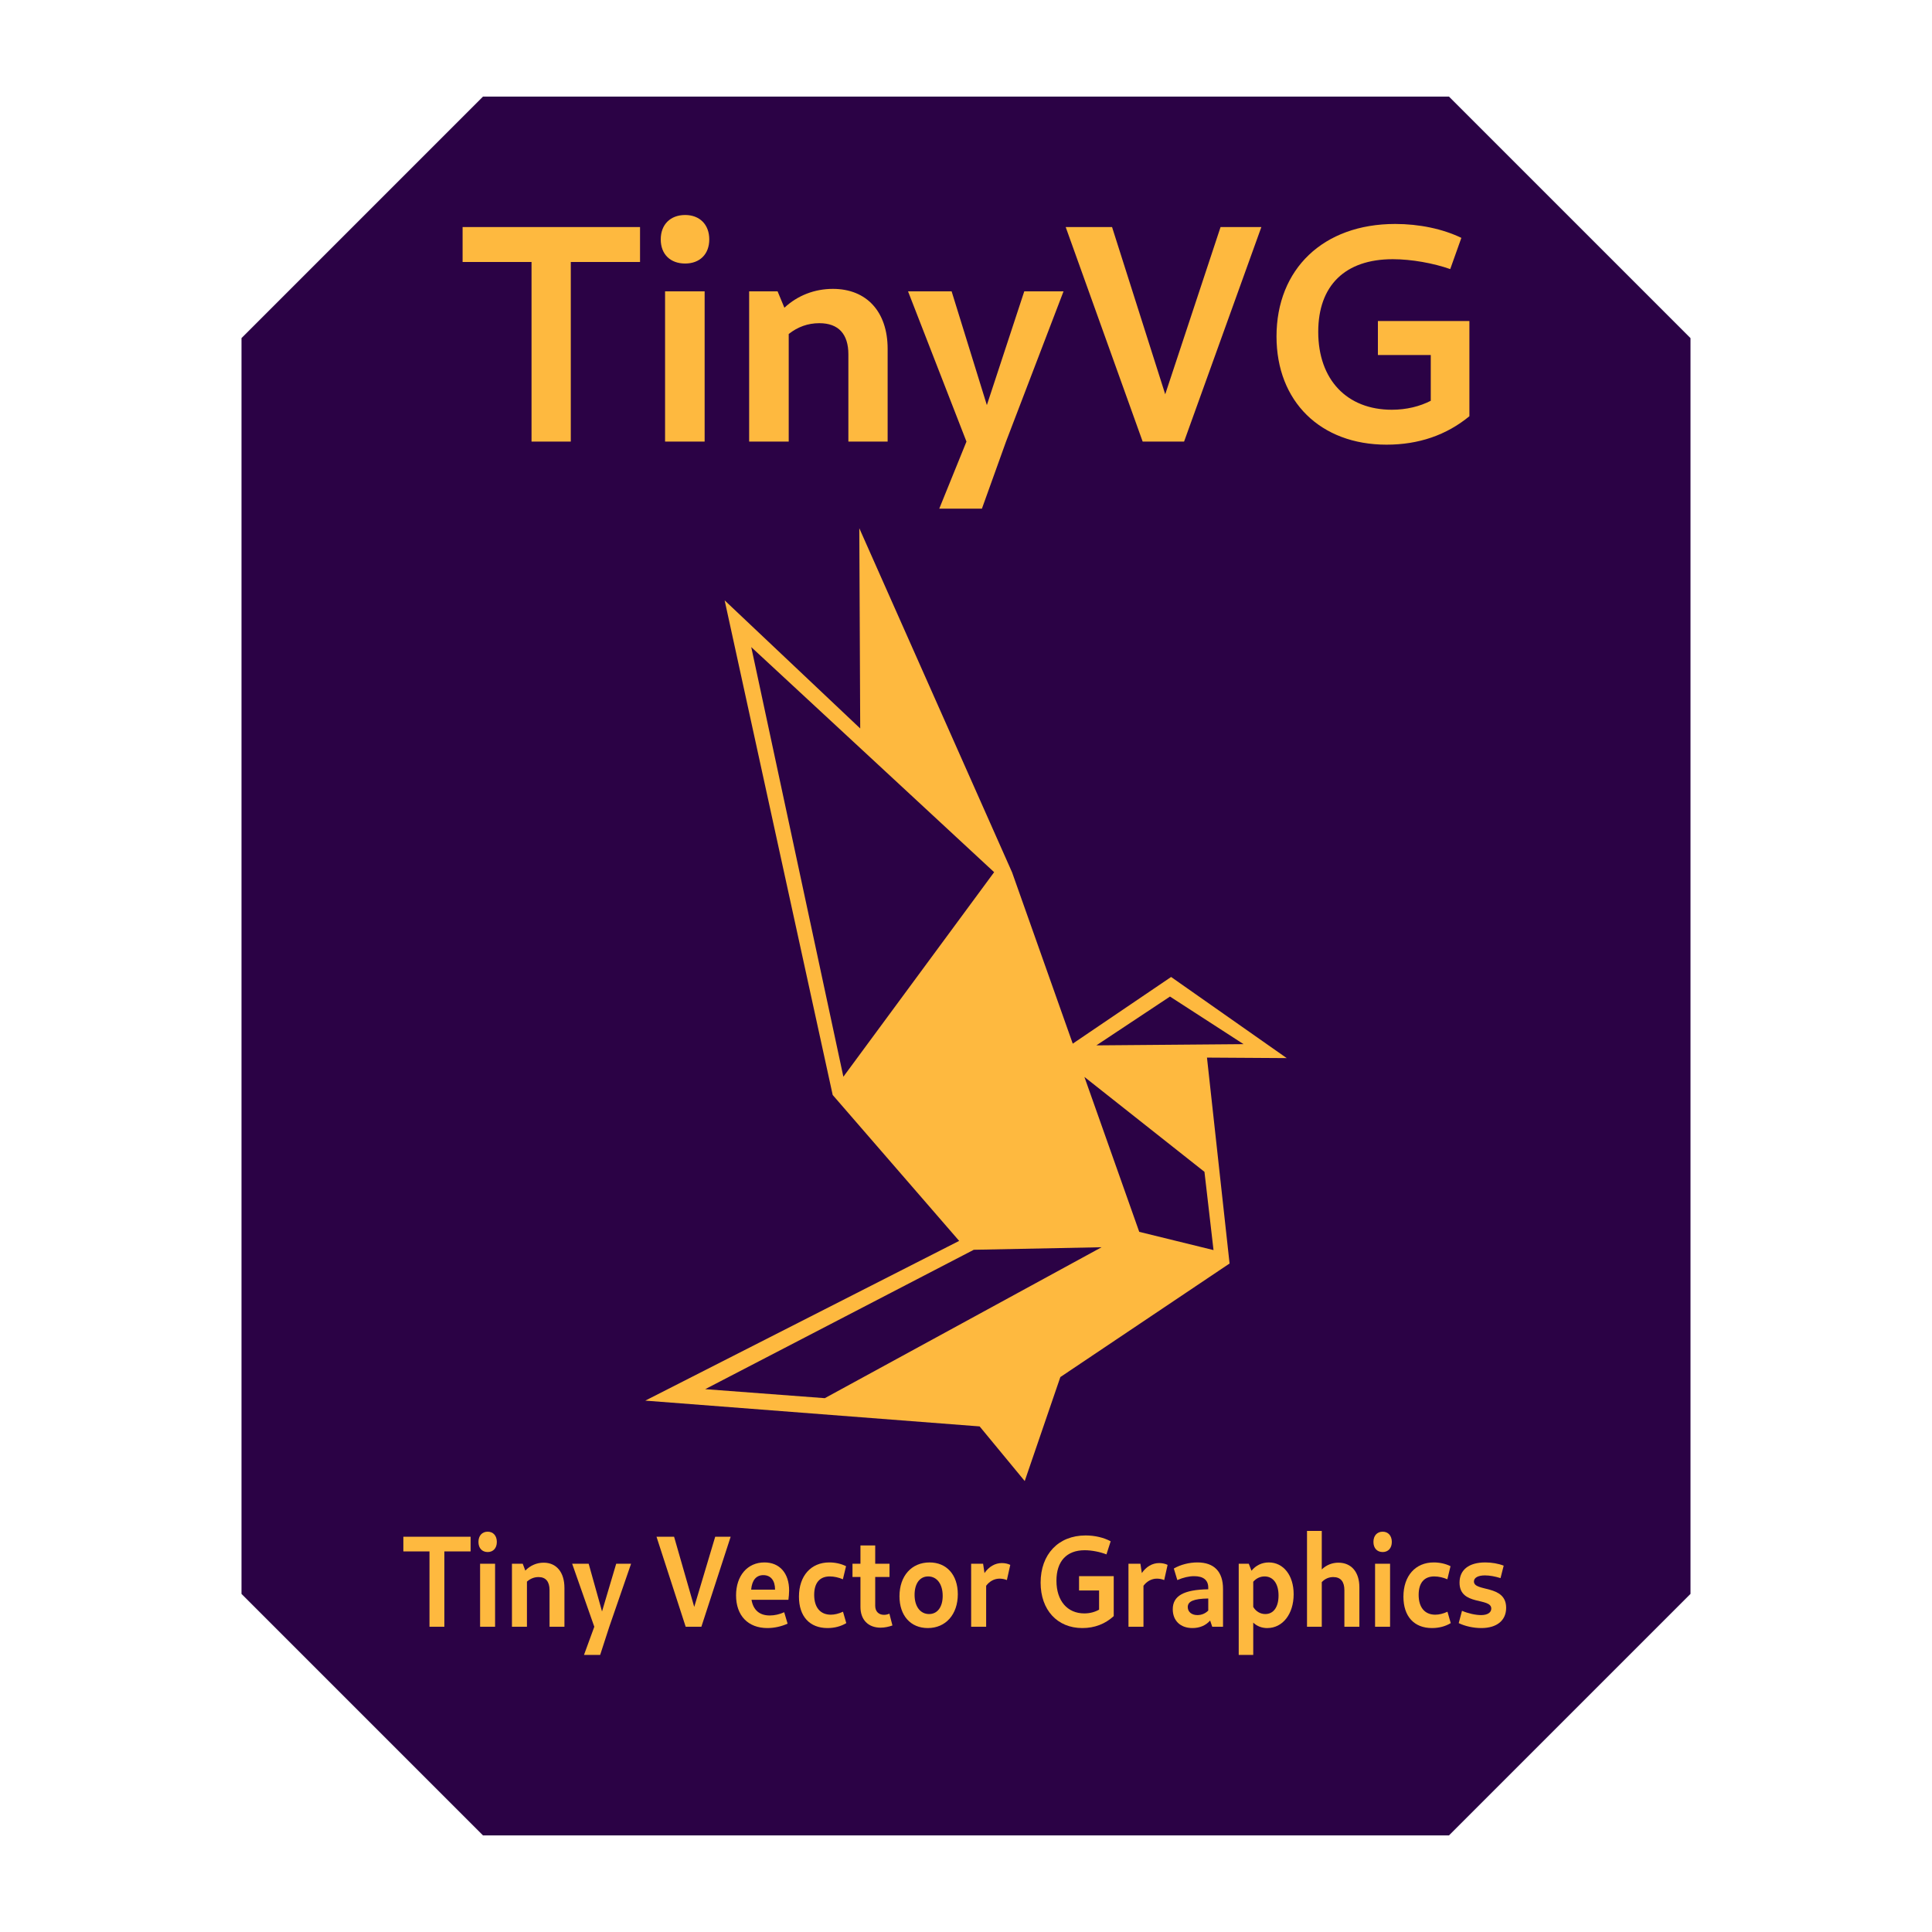
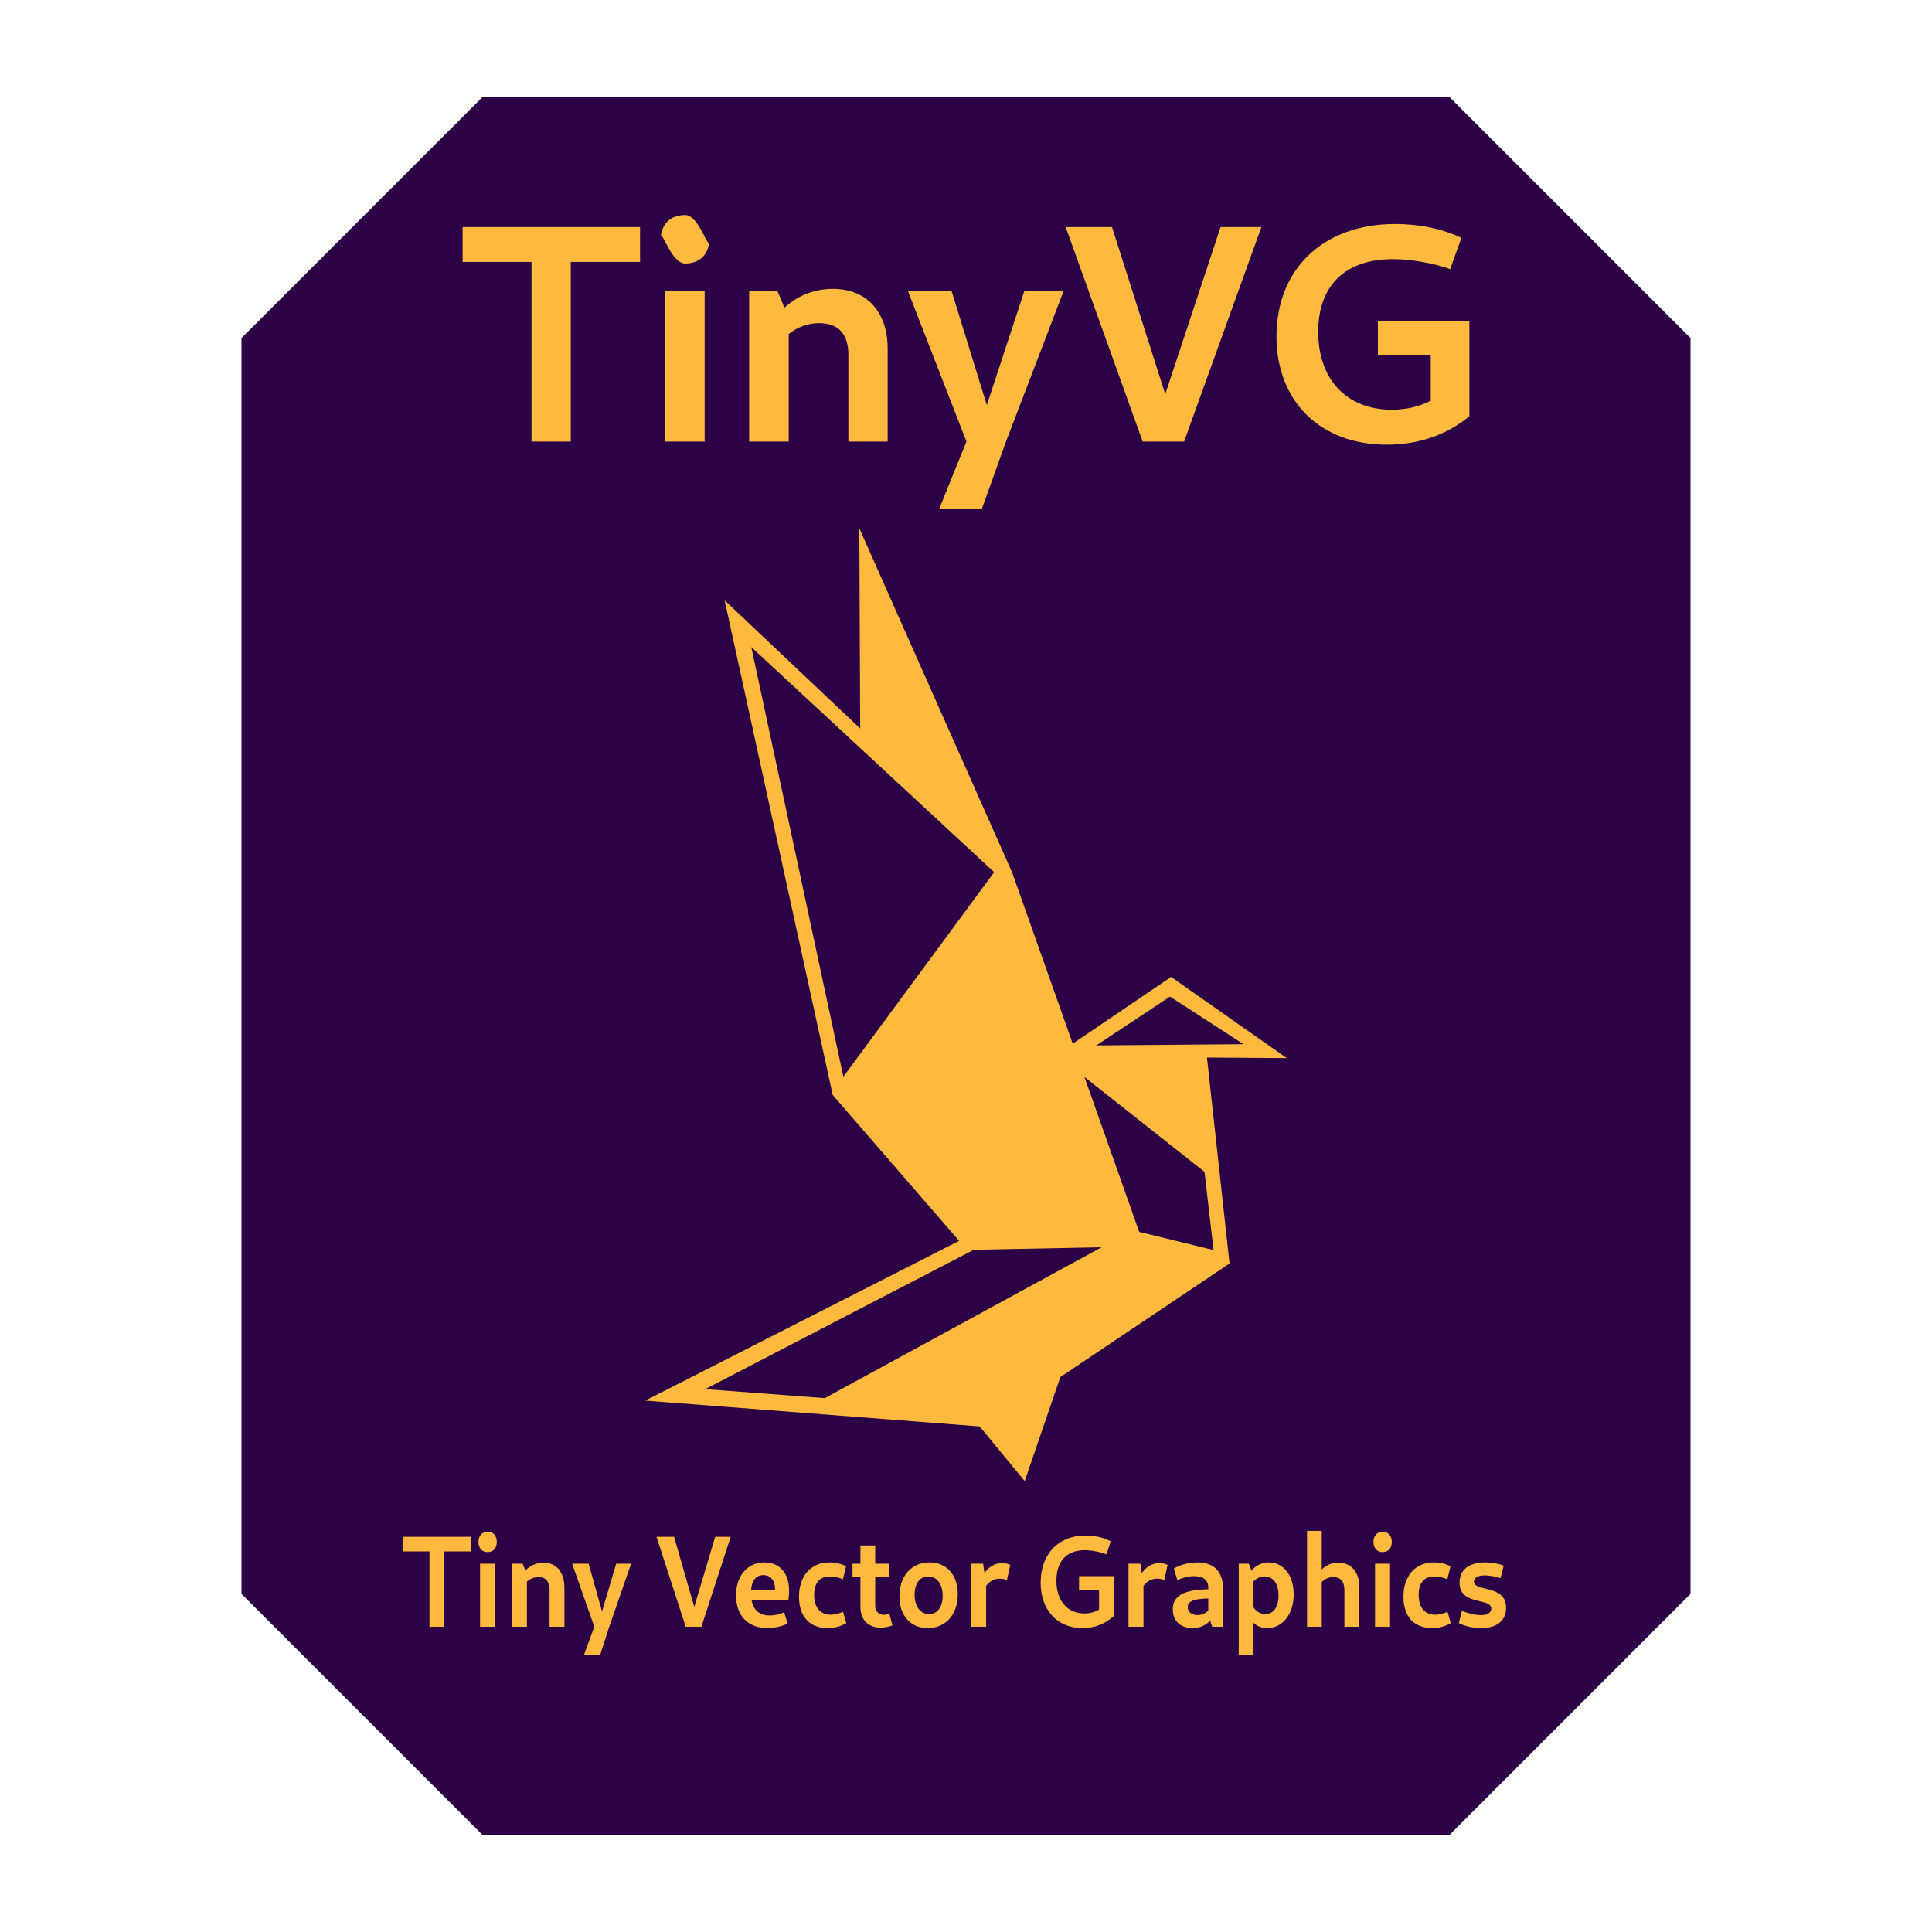
- <svg xmlns="http://www.w3.org/2000/svg" width="200" height="200" viewBox="0 0 200 200" version="1.1" id="svg5">
-   <defs id="defs2" />
-   <g id="layer1" transform="translate(-0.1171578,-99.10381)">
-     <path style="fill:#2b0245;fill-opacity:1;stroke:none;stroke-width:0.265px;stroke-linecap:butt;stroke-linejoin:miter;stroke-opacity:1" d="M 50.117,109.104 H 150.117 l 25,25 v 130 l -25,25 H 50.117 l -25,-25 -1e-6,-130 z" id="path12687" />
-     <g aria-label="Tiny Vector Graphics" transform="matrix(0.9503451,0,0,1.052249,-0.6470466,2.659352)" id="text3058" style="font-weight:bold;font-size:12.76px;line-height:1.25;font-family:Cantarell;-inkscape-font-specification:'Cantarell, Bold';fill:#feb93f;stroke-width:0.319">
-       <path d="m 47.587,251.695 h 1.621 v -7.414 h 2.858 v -1.442 h -7.324 v 1.442 h 2.846 z" id="path835" />
-       <path d="m 53.1,251.695 h 1.633 v -6.202 h -1.633 z m 0.829,-7.35 c 0.6,0 0.995,-0.383 0.995,-0.995 0,-0.612 -0.396,-1.008 -0.995,-1.008 -0.612,0 -1.008,0.396 -1.008,1.008 0,0.613 0.396,0.995 1.008,0.995 z" id="path837" />
-       <path d="m 60.666,251.695 h 1.621 v -3.828 c 0,-1.531 -0.868,-2.476 -2.259,-2.476 -0.753,0 -1.455,0.268 -2.003,0.778 l -0.281,-0.676 h -1.174 v 6.202 h 1.633 v -4.441 c 0.37,-0.293 0.791,-0.447 1.263,-0.447 0.791,0 1.199,0.447 1.199,1.289 z" id="path839" />
-       <path d="m 64.418,254.464 h 1.761 l 0.995,-2.769 2.373,-6.202 h -1.621 l -1.544,4.696 -1.455,-4.696 h -1.799 l 2.412,6.202 z" id="path841" />
-       <path d="m 75.494,251.695 h 1.71 l 3.19,-8.856 h -1.684 l -2.284,6.903 -2.195,-6.903 h -1.914 z" id="path843" />
-       <path d="m 84.401,251.823 c 0.727,0 1.518,-0.153 2.195,-0.434 l -0.37,-1.123 c -0.498,0.204 -1.046,0.319 -1.57,0.319 -1.11,0 -1.799,-0.523 -1.991,-1.544 h 4.02 c 0.038,-0.255 0.077,-0.638 0.077,-0.919 0,-1.697 -1.034,-2.756 -2.692,-2.756 -1.85,0 -3.088,1.314 -3.088,3.241 0,1.991 1.302,3.216 3.42,3.216 z m -1.774,-3.777 c 0.089,-0.932 0.549,-1.429 1.327,-1.429 0.804,0 1.276,0.523 1.276,1.429 z" id="path845" />
-       <path d="m 90.947,251.823 c 0.753,0 1.455,-0.166 2.042,-0.485 L 92.631,250.215 c -0.447,0.191 -0.919,0.293 -1.327,0.293 -1.148,0 -1.812,-0.715 -1.812,-1.952 0,-1.174 0.6,-1.812 1.697,-1.812 0.459,0 0.983,0.102 1.429,0.281 l 0.345,-1.289 c -0.536,-0.242 -1.187,-0.37 -1.825,-0.37 -2.003,0 -3.305,1.327 -3.305,3.369 0,1.94 1.161,3.088 3.114,3.088 z" id="path847" />
-       <path d="m 96.74,251.785 c 0.421,0 0.88,-0.089 1.276,-0.217 l -0.332,-1.161 c -0.179,0.077 -0.396,0.115 -0.587,0.115 -0.587,0 -0.957,-0.345 -0.957,-0.88 v -2.846 h 1.557 v -1.302 h -1.557 v -1.799 h -1.608 v 1.799 h -0.868 v 1.302 h 0.868 v 2.948 c 0,1.251 0.829,2.042 2.208,2.042 z" id="path849" />
-       <path d="m 101.87,251.823 c 1.952,0 3.267,-1.34 3.267,-3.33 0,-1.901 -1.212,-3.126 -3.075,-3.126 -1.965,0 -3.279,1.327 -3.279,3.33 0,1.889 1.199,3.126 3.088,3.126 z m 0.14,-1.378 c -0.957,0 -1.582,-0.74 -1.582,-1.889 0,-1.123 0.574,-1.812 1.48,-1.812 0.957,0 1.582,0.753 1.582,1.914 0,1.097 -0.574,1.786 -1.48,1.786 z" id="path851" />
-       <path d="m 106.591,251.695 h 1.633 v -4.032 c 0.37,-0.447 0.893,-0.702 1.467,-0.702 0.255,0 0.561,0.051 0.791,0.14 l 0.37,-1.493 c -0.255,-0.115 -0.587,-0.179 -0.919,-0.179 -0.74,0 -1.416,0.357 -1.889,0.983 l -0.153,-0.919 h -1.302 z" id="path853" />
-       <path d="m 118.701,251.823 c 1.327,0 2.476,-0.396 3.42,-1.174 v -3.93 h -3.777 v 1.404 h 2.182 v 1.889 c -0.447,0.23 -0.995,0.37 -1.608,0.37 -1.85,0 -3.037,-1.238 -3.037,-3.216 0,-1.914 1.11,-2.999 3.075,-2.999 0.778,0 1.684,0.166 2.373,0.408 l 0.459,-1.289 c -0.766,-0.37 -1.735,-0.574 -2.731,-0.574 -2.973,0 -4.9,1.863 -4.9,4.645 0,2.68 1.812,4.466 4.543,4.466 z" id="path855" />
-       <path d="m 123.728,251.695 h 1.633 v -4.032 c 0.37,-0.447 0.893,-0.702 1.467,-0.702 0.255,0 0.561,0.051 0.791,0.14 l 0.37,-1.493 c -0.255,-0.115 -0.587,-0.179 -0.919,-0.179 -0.74,0 -1.416,0.357 -1.889,0.983 l -0.153,-0.919 h -1.302 z" id="path857" />
-       <path d="m 132.852,251.695 h 1.174 v -3.726 c 0,-1.684 -0.957,-2.603 -2.795,-2.603 -0.88,0 -1.837,0.217 -2.565,0.6 l 0.383,1.136 c 0.651,-0.255 1.263,-0.383 1.837,-0.383 0.995,0 1.531,0.383 1.531,1.123 v 0.166 c -2.68,0.038 -3.866,0.651 -3.866,1.965 0,1.123 0.829,1.85 2.144,1.85 0.791,0 1.455,-0.255 1.927,-0.74 z m -0.434,-1.595 c -0.306,0.281 -0.715,0.447 -1.187,0.447 -0.625,0 -1.046,-0.319 -1.046,-0.791 0,-0.561 0.638,-0.817 2.233,-0.842 z" id="path859" />
-       <path d="m 138.849,251.823 c 1.672,0 2.871,-1.378 2.871,-3.33 0,-1.85 -1.11,-3.126 -2.705,-3.126 -0.753,0 -1.416,0.293 -1.889,0.817 l -0.293,-0.689 h -1.097 v 8.971 h 1.582 v -3.177 c 0.396,0.345 0.932,0.536 1.531,0.536 z m -1.531,-2.08 v -2.476 c 0.319,-0.332 0.753,-0.523 1.238,-0.523 0.932,0 1.518,0.715 1.518,1.876 0,1.123 -0.536,1.825 -1.442,1.825 -0.549,0 -1.034,-0.268 -1.314,-0.702 z" id="path861" />
-       <path d="m 147.246,251.695 h 1.633 v -3.892 c 0,-1.493 -0.88,-2.412 -2.284,-2.412 -0.664,0 -1.302,0.217 -1.812,0.664 v -3.79 h -1.608 v 9.43 h 1.608 v -4.39 c 0.357,-0.345 0.791,-0.498 1.251,-0.498 0.804,0 1.212,0.447 1.212,1.289 z" id="path863" />
-       <path d="m 150.589,251.695 h 1.633 v -6.202 h -1.633 z m 0.829,-7.35 c 0.6,0 0.995,-0.383 0.995,-0.995 0,-0.612 -0.396,-1.008 -0.995,-1.008 -0.613,0 -1.008,0.396 -1.008,1.008 0,0.613 0.396,0.995 1.008,0.995 z" id="path865" />
-       <path d="m 156.79,251.823 c 0.753,0 1.455,-0.166 2.042,-0.485 l -0.357,-1.123 c -0.447,0.191 -0.919,0.293 -1.327,0.293 -1.148,0 -1.812,-0.715 -1.812,-1.952 0,-1.174 0.6,-1.812 1.697,-1.812 0.459,0 0.983,0.102 1.429,0.281 l 0.345,-1.289 c -0.536,-0.242 -1.187,-0.37 -1.825,-0.37 -2.003,0 -3.305,1.327 -3.305,3.369 0,1.94 1.161,3.088 3.114,3.088 z" id="path867" />
-       <path d="m 162.162,251.823 c 1.697,0 2.705,-0.753 2.705,-1.991 0,-2.322 -3.509,-1.544 -3.509,-2.59 0,-0.37 0.447,-0.6 1.199,-0.6 0.51,0 1.123,0.102 1.697,0.268 l 0.345,-1.225 c -0.574,-0.204 -1.302,-0.319 -2.003,-0.319 -1.774,0 -2.807,0.715 -2.807,1.991 0,2.31 3.458,1.429 3.458,2.552 0,0.396 -0.421,0.638 -1.11,0.638 -0.6,0 -1.429,-0.166 -2.08,-0.421 l -0.357,1.212 c 0.702,0.306 1.608,0.485 2.463,0.485 z" id="path869" />
-     </g>
-     <path id="path5903" style="fill:#feb93f;fill-opacity:1;stroke:none;stroke-width:1.765;stroke-linecap:round;stroke-linejoin:round;stroke-miterlimit:4;stroke-dasharray:none;stroke-opacity:1" d="m 89.072,153.786 0.094,20.729 -14.034,-13.262 11.185,51.202 13.092,15.105 -32.492,16.536 34.611,2.669 4.669,5.657 3.687,-10.764 17.518,-11.757 -2.339,-21.315 8.254,0.052 -11.967,-8.398 -10.182,6.902 -6.277,-17.724 z m -11.185,12.305 25.143,23.301 -15.607,21.175 z m 43.346,36.176 7.619,4.927 -15.239,0.126 z m -8.858,8.32 12.427,9.824 0.938,8.101 -7.689,-1.888 z m 1.778,17.63 -28.653,15.625 -12.38,-0.933 27.804,-14.429 z" />
-     <g aria-label="TinyVG" id="text3363" style="font-weight:bold;font-size:32px;line-height:1.25;font-family:Cantarell;-inkscape-font-specification:'Cantarell, Bold';fill:#feb93f">
-       <path d="m 55.141,144.816 h 4.064 v -18.592 h 7.168 v -3.616 h -18.368 v 3.616 h 7.136 z" id="path1580" />
-       <path d="m 68.965,144.816 h 4.096 v -15.552 h -4.096 z m 2.08,-18.432 c 1.504,0 2.496,-0.96 2.496,-2.496 0,-1.536 -0.992,-2.528 -2.496,-2.528 -1.536,0 -2.528,0.992 -2.528,2.528 0,1.536 0.992,2.496 2.528,2.496 z" id="path1582" />
-       <path d="m 87.941,144.816 h 4.064 v -9.6 c 0,-3.84 -2.176,-6.208 -5.664,-6.208 -1.888,0 -3.648,0.672 -5.024,1.952 l -0.704,-1.696 h -2.944 v 15.552 h 4.096 v -11.136 c 0.928,-0.736 1.984,-1.12 3.168,-1.12 1.984,0 3.008,1.12 3.008,3.232 z" id="path1584" />
-       <path d="m 97.349,151.76 h 4.416 l 2.496,-6.944 5.952,-15.552 h -4.064 l -3.872,11.776 -3.648,-11.776 h -4.512 l 6.048,15.552 z" id="path1586" />
-       <path d="m 118.405,144.816 h 4.288 l 8,-22.208 h -4.224 l -5.728,17.312 -5.504,-17.312 h -4.8 z" id="path1588" />
-       <path d="m 143.653,145.136 c 3.328,0 6.208,-0.992 8.576,-2.944 v -9.856 h -9.472 v 3.52 h 5.472 v 4.736 c -1.12,0.576 -2.496,0.928 -4.032,0.928 -4.64,0 -7.616,-3.104 -7.616,-8.064 0,-4.8 2.784,-7.52 7.712,-7.52 1.952,0 4.224,0.416 5.952,1.024 l 1.152,-3.232 c -1.92,-0.928 -4.352,-1.44 -6.848,-1.44 -7.456,0 -12.288,4.672 -12.288,11.648 0,6.72 4.544,11.2 11.392,11.2 z" id="path1590" />
-     </g>
-   </g>
+ <svg xmlns="http://www.w3.org/2000/svg" width="200" height="200" viewBox="0 0 200 200">
+   <path style="fill:#2B0245FF;stroke:none;" d="M50,10H150L175,35V165L150,190H50L25,165V35" />
+   <path style="fill:#FEB93FFF;stroke:none;" d="M44.461,168.398H46V160.602H48.719V159.086H41.758V160.602H44.461M49.695,168.398H51.25V161.875H49.695M50.484,160.672C51.055,160.672,51.43,160.266,51.43,159.617C51.43,158.977,51.055,158.562,50.484,158.562C49.906,158.562,49.531,158.977,49.531,159.617C49.531,160.266,49.906,160.672,50.484,160.672M56.891,168.398H58.43V164.375C58.43,162.766,57.602,161.766,56.281,161.766C55.57,161.766,54.898,162.047,54.383,162.586L54.109,161.875H53V168.398H54.547V163.727C54.898,163.422,55.305,163.258,55.75,163.258C56.5,163.258,56.891,163.727,56.891,164.617M60.453,171.312H62.133L63.07,168.398L65.328,161.875H63.789L62.32,166.82L60.938,161.875H59.227L61.523,168.398M70.984,168.398H72.609L75.641,159.086H74.039L71.867,166.344L69.781,159.086H67.961M79.445,168.539A5.141,5.141,0,0,0,81.531,168.078L81.18,166.898A3.664,3.664,0,0,1,79.688,167.234C78.633,167.234,77.977,166.68,77.797,165.609H81.617C81.656,165.344,81.688,164.938,81.688,164.641C81.688,162.859,80.703,161.742,79.133,161.742C77.375,161.742,76.195,163.125,76.195,165.148C76.195,167.25,77.43,168.539,79.445,168.539M77.758,164.562C77.844,163.578,78.281,163.055,79.023,163.055C79.781,163.055,80.234,163.609,80.234,164.562M85.664,168.539C86.383,168.539,87.047,168.359,87.609,168.023L87.266,166.844A3.031,3.031,0,0,1,86.008,167.156C84.914,167.156,84.281,166.398,84.281,165.102C84.281,163.859,84.852,163.195,85.898,163.195C86.336,163.195,86.828,163.297,87.258,163.484L87.586,162.133A3.945,3.945,0,0,0,85.852,161.742C83.945,161.742,82.711,163.141,82.711,165.289C82.711,167.328,83.812,168.539,85.664,168.539M91.172,168.492C91.57,168.492,92.008,168.398,92.383,168.266L92.07,167.047C91.898,167.125,91.695,167.164,91.516,167.164C90.953,167.164,90.602,166.805,90.602,166.242V163.242H92.078V161.875H90.602V159.984H89.07V161.875H88.25V163.242H89.07V166.344C89.07,167.664,89.859,168.492,91.172,168.492M96.047,168.539C97.906,168.539,99.148,167.125,99.148,165.031C99.148,163.031,98,161.742,96.227,161.742C94.359,161.742,93.109,163.141,93.109,165.25C93.109,167.234,94.25,168.539,96.047,168.539M96.18,167.086C95.273,167.086,94.68,166.305,94.68,165.102C94.68,163.914,95.219,163.195,96.086,163.195C96.992,163.195,97.586,163.984,97.586,165.203C97.586,166.359,97.039,167.086,96.18,167.086M100.531,168.398H102.086V164.156C102.438,163.688,102.938,163.422,103.484,163.422C103.727,163.422,104.016,163.477,104.234,163.57L104.586,162A2.016,2.016,0,0,0,103.711,161.812C103.008,161.812,102.367,162.188,101.914,162.844L101.773,161.875H100.531M112.039,168.539C113.305,168.539,114.398,168.117,115.289,167.297V163.164H111.703V164.641H113.773V166.633A3.078,3.078,0,0,1,112.25,167.023C110.492,167.016,109.359,165.719,109.359,163.633C109.359,161.617,110.414,160.477,112.281,160.477C113.023,160.477,113.883,160.656,114.539,160.906L114.977,159.555C114.25,159.164,113.328,158.953,112.383,158.953C109.555,158.945,107.727,160.906,107.727,163.836C107.727,166.656,109.445,168.539,112.039,168.539M116.82,168.398H118.375V164.156C118.727,163.688,119.219,163.422,119.766,163.422C120.008,163.422,120.305,163.477,120.523,163.57L120.867,162A2.016,2.016,0,0,0,120,161.812C119.297,161.812,118.648,162.188,118.203,162.844L118.055,161.875H116.82M125.492,168.398H126.609V164.477C126.609,162.711,125.695,161.742,123.953,161.742C123.117,161.742,122.203,161.969,121.516,162.375L121.875,163.57C122.492,163.297,123.078,163.164,123.625,163.164C124.57,163.164,125.078,163.57,125.078,164.344V164.523C122.531,164.562,121.406,165.203,121.406,166.594C121.406,167.773,122.195,168.539,123.438,168.539C124.195,168.539,124.82,168.266,125.273,167.758M125.078,166.727C124.789,167.023,124.398,167.195,123.953,167.195C123.359,167.195,122.953,166.859,122.953,166.359C122.953,165.773,123.562,165.5,125.078,165.477M131.188,168.539C132.781,168.539,133.922,167.086,133.922,165.031C133.922,163.086,132.867,161.742,131.352,161.742A2.281,2.281,0,0,0,129.555,162.602L129.273,161.875H128.234V171.312H129.734V167.969C130.109,168.336,130.617,168.539,131.188,168.539M129.734,166.344V163.742A1.539,1.539,0,0,1,130.914,163.195C131.797,163.195,132.352,163.945,132.352,165.164C132.352,166.344,131.844,167.086,130.984,167.086C130.461,167.086,130,166.805,129.734,166.344M139.172,168.398H140.719V164.305C140.719,162.734,139.883,161.773,138.555,161.773A2.438,2.438,0,0,0,136.828,162.469V158.477H135.305V168.398H136.828V163.781C137.172,163.422,137.578,163.258,138.016,163.258C138.781,163.258,139.172,163.727,139.172,164.617M142.344,168.398H143.898V161.875H142.344M143.133,160.672C143.703,160.672,144.078,160.266,144.078,159.617C144.078,158.977,143.703,158.562,143.133,158.562C142.555,158.562,142.18,158.977,142.18,159.617C142.18,160.266,142.555,160.672,143.133,160.672M148.242,168.539C148.953,168.539,149.625,168.359,150.18,168.023L149.844,166.844A3.031,3.031,0,0,1,148.578,167.156C147.484,167.156,146.859,166.398,146.859,165.102C146.859,163.859,147.43,163.195,148.469,163.195C148.906,163.195,149.406,163.297,149.828,163.484L150.156,162.133A3.945,3.945,0,0,0,148.422,161.742C146.516,161.742,145.281,163.141,145.281,165.289C145.281,167.328,146.383,168.539,148.242,168.539M153.344,168.539C154.961,168.539,155.914,167.742,155.914,166.438C155.914,164,152.586,164.82,152.586,163.719C152.578,163.328,153.008,163.086,153.719,163.086C154.203,163.086,154.789,163.195,155.336,163.367L155.664,162.078C155.117,161.859,154.422,161.742,153.758,161.742C152.07,161.742,151.094,162.492,151.094,163.836C151.094,166.266,154.375,165.344,154.375,166.523C154.375,166.938,153.977,167.195,153.32,167.195C152.75,167.195,151.961,167.023,151.344,166.75L151.008,168.023C151.672,168.352,152.531,168.539,153.344,168.539" />
+   <path style="fill:#FEB93FFF;stroke:none;" d="M88.953,54.68L89.047,75.414L75.016,62.148L86.203,113.352L99.289,128.453L66.797,144.992L101.414,147.664L106.078,153.32L109.766,142.555L127.281,130.797L124.945,109.477L133.203,109.531L121.234,101.133L111.047,108.039L104.773,90.312M77.773,66.984L102.914,90.289L87.305,111.461M121.117,103.164L128.734,108.094L113.492,108.219M112.258,111.484L124.688,121.305L125.625,129.406L117.93,127.523M114.039,129.117L85.383,144.734L73,143.805L100.805,129.375" />
+   <path style="fill:#FEB93FFF;stroke:none;" d="M55.023,45.711H59.086V27.117H66.258V23.508H47.891V27.117H55.023M68.852,45.711H72.945V30.156H68.852M70.93,27.281C72.43,27.281,73.422,26.32,73.422,24.781C73.422,26.32,72.43,22.258,70.93,22.258C69.391,22.258,68.398,23.25,68.398,24.781C68.398,23.25,69.391,27.281,70.93,27.281M87.82,45.711H91.891V36.109C91.891,32.273,89.711,29.906,86.227,29.906C84.336,29.906,82.578,30.578,81.203,31.859L80.492,30.156H77.555V45.711H81.648V34.578C82.578,33.844,83.633,33.453,84.812,33.453C86.797,33.453,87.82,34.578,87.82,36.688M97.234,52.656H101.648L104.141,45.711L110.094,30.156H106.031L102.156,41.938L98.516,30.156H94L100.047,45.711M118.289,45.711H122.578L130.578,23.508H126.352L120.625,40.812L115.117,23.508H110.32M143.539,46.031C146.867,46.031,149.742,45.039,152.109,43.086V33.234H142.641V36.75H148.109V41.484C146.992,42.062,145.617,42.414,144.078,42.414C139.438,42.414,136.461,39.312,136.461,34.352C136.461,29.555,139.25,26.828,144.18,26.828C146.125,26.828,148.398,27.25,150.125,27.859L151.281,24.625C149.359,23.695,146.93,23.188,144.43,23.188C136.977,23.188,132.141,27.859,132.141,34.828C132.141,41.555,136.688,46.031,143.539,46.031" />
</svg>
